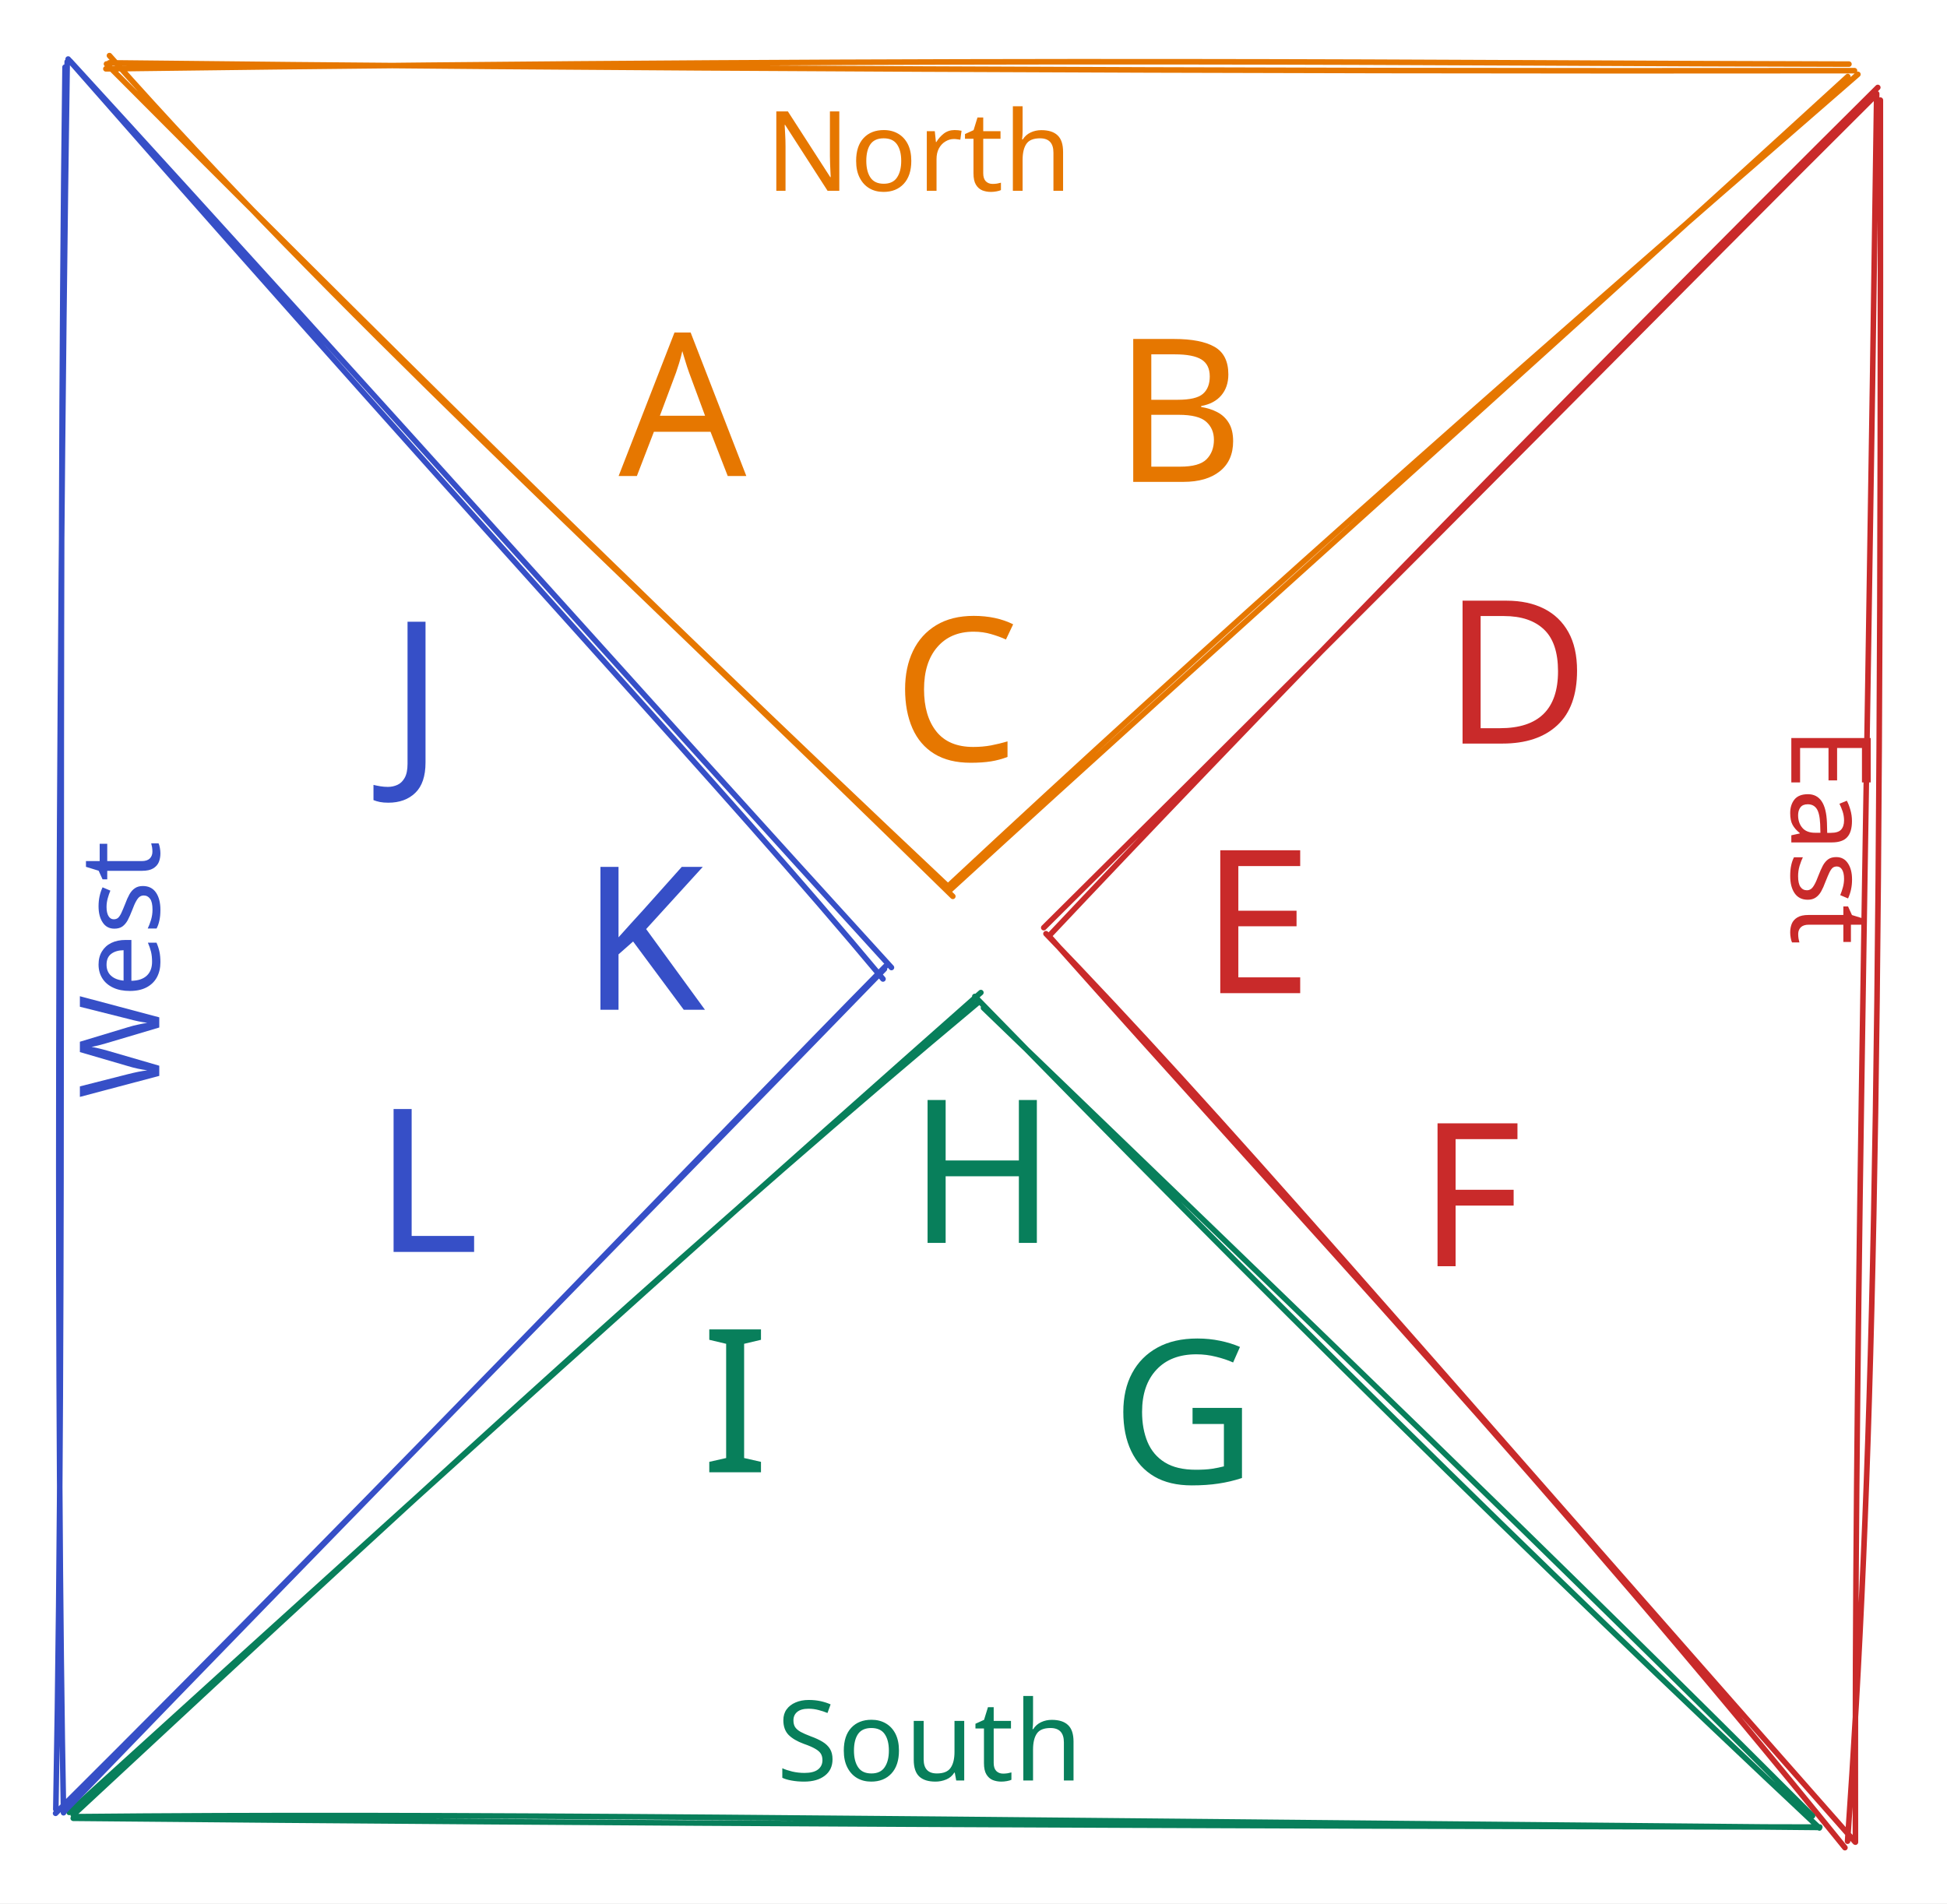
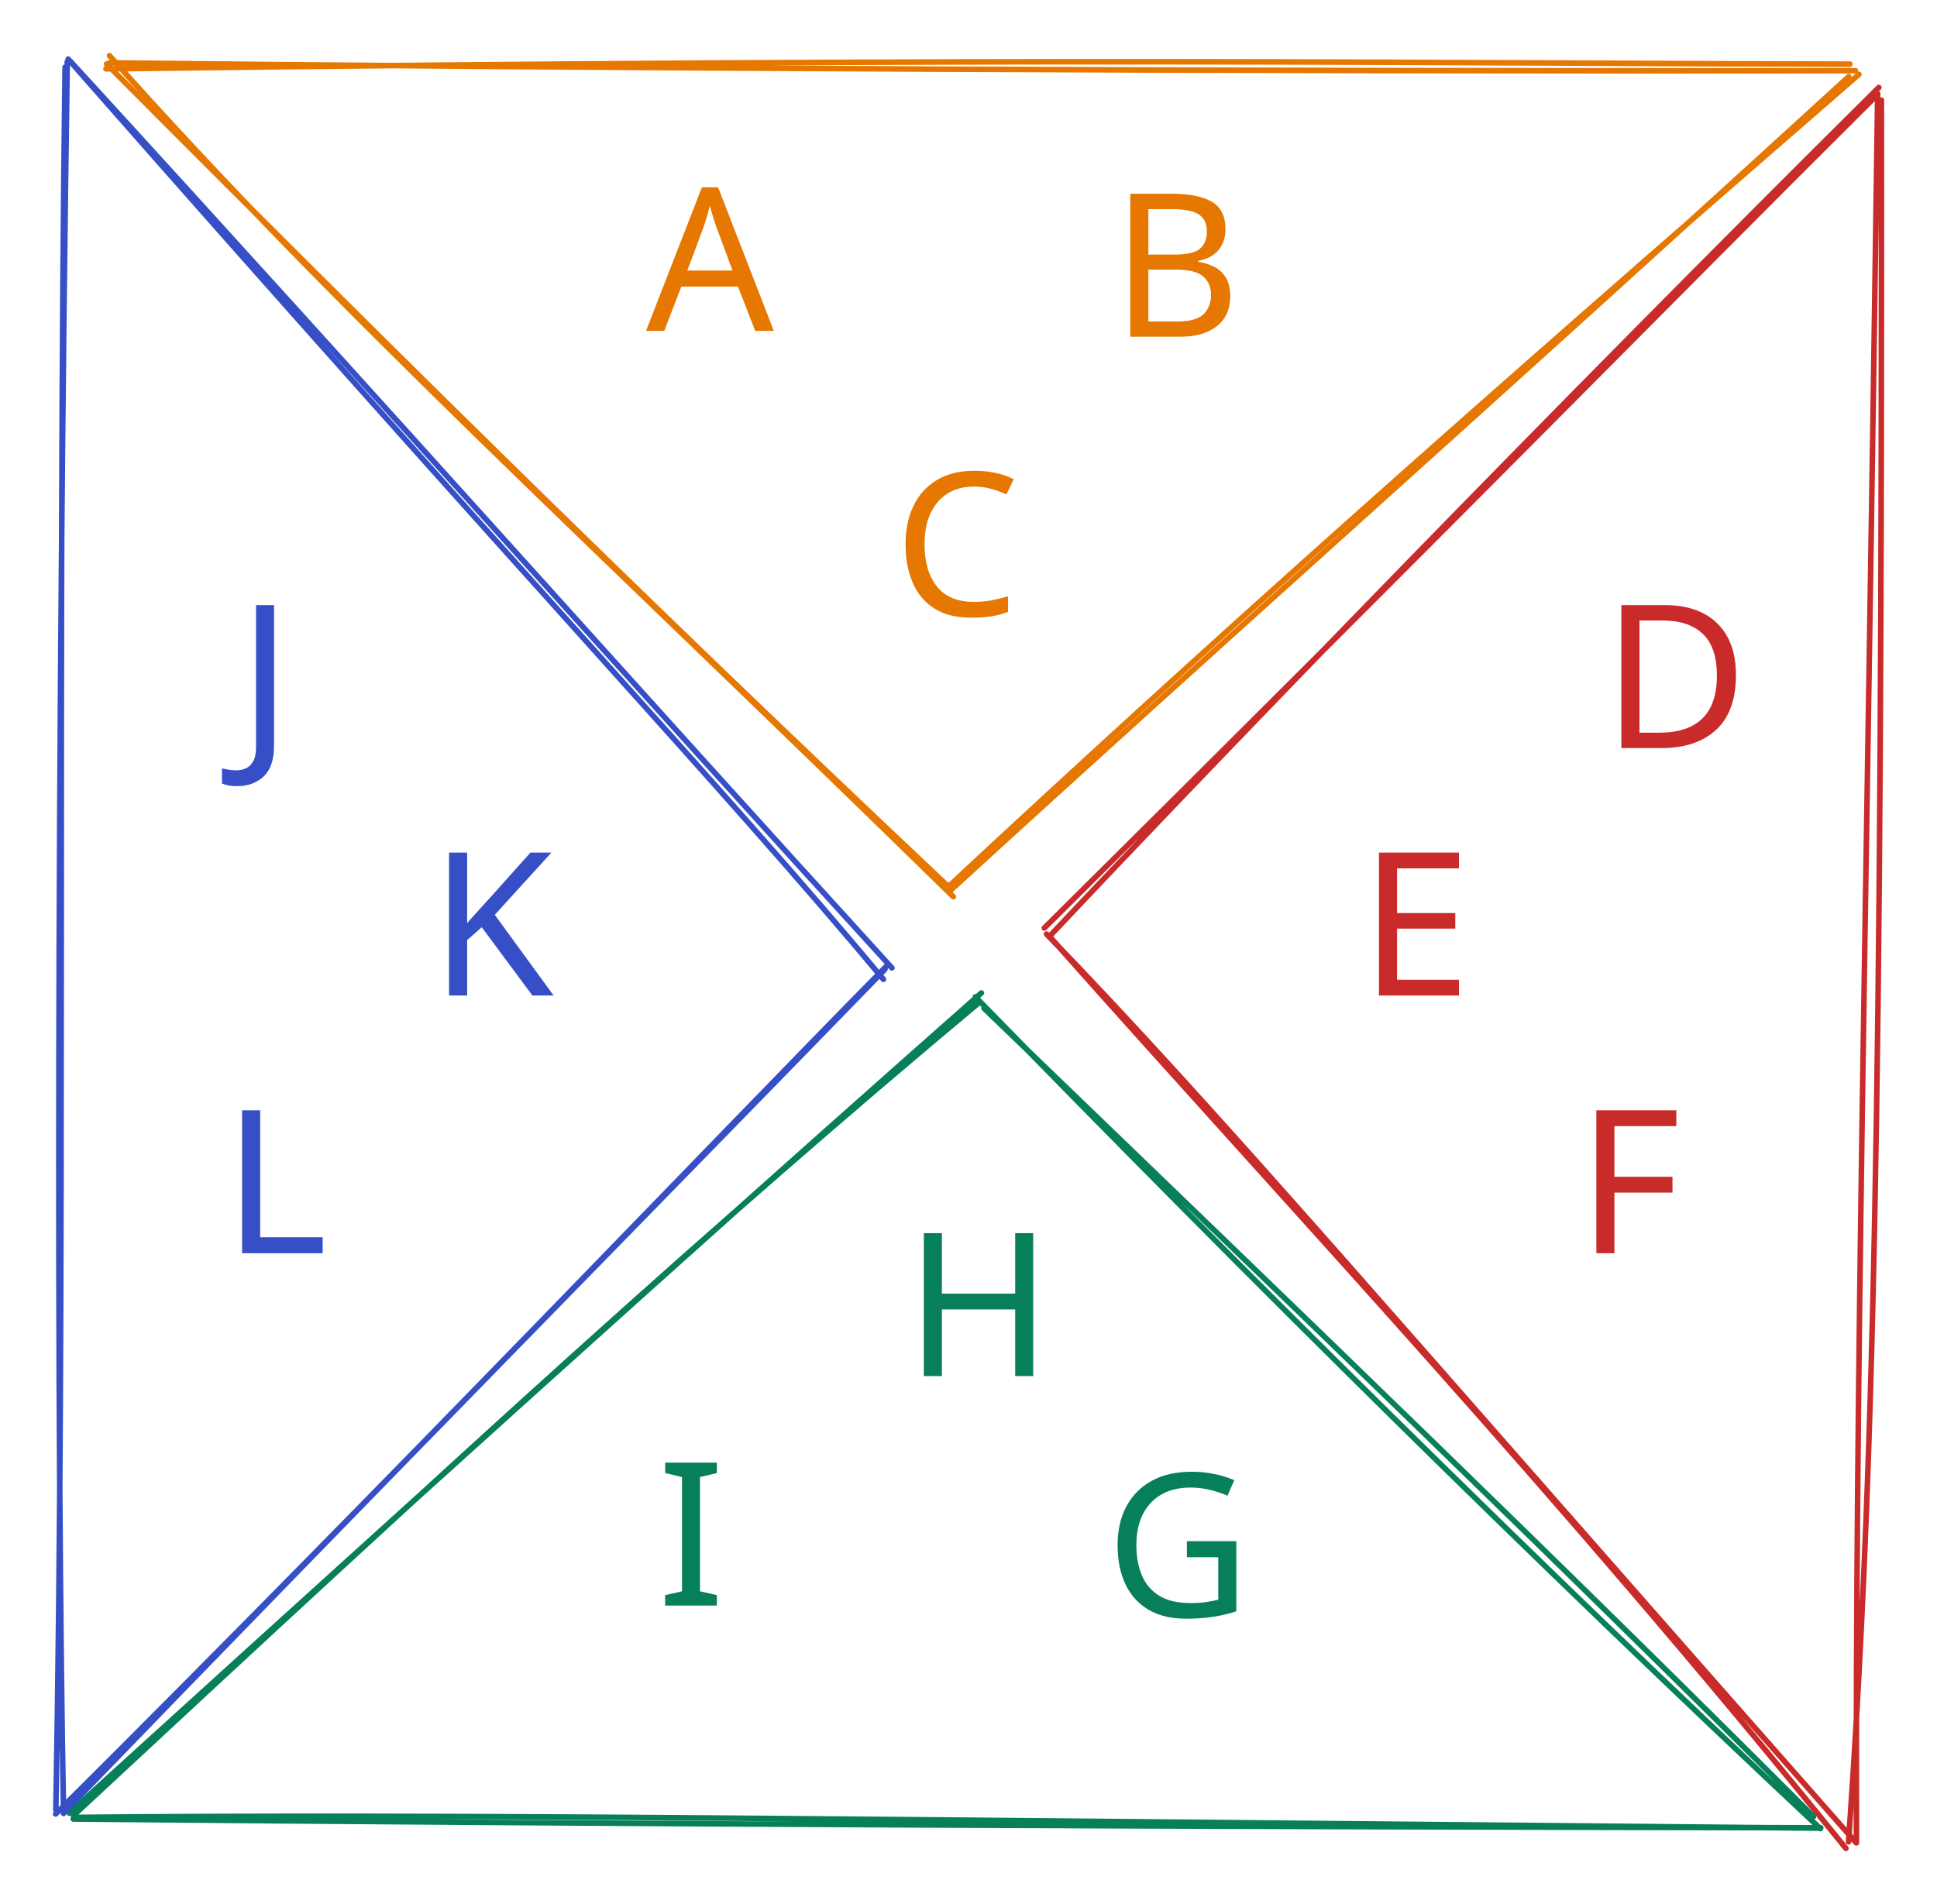
- <svg xmlns="http://www.w3.org/2000/svg" version="1.1" viewBox="0 0 350.194 342.355" width="350.194" height="342.355">
+ <svg xmlns="http://www.w3.org/2000/svg" version="1.1" viewBox="0 0 348.207 342.355" width="348.207" height="342.355">
  <defs>
    <style>
      @font-face {
        font-family: "Virgil";
        src: url("https://excalidraw.com/Virgil.woff2");
      }
      @font-face {
        font-family: "Cascadia";
        src: url("https://excalidraw.com/Cascadia.woff2");
      }
-     </style>
+ </style>
  </defs>
-   <rect x="0" y="0" width="350.194" height="342.355" fill="#ffffff" />
-   <g transform="translate(137.6938 16.31713) rotate(0 27.5 12.5)">
-     <text x="0" y="18" font-family="Virgil, Segoe UI Emoji" font-size="20px" fill="#e67700" text-anchor="start" style="white-space: pre;" direction="ltr">North</text>
-   </g>
-   <g transform="translate(302.6938 143.3171) rotate(90 25 12.5)">
-     <text x="0" y="18" font-family="Virgil, Segoe UI Emoji" font-size="20px" fill="#c92a2a" text-anchor="start" style="white-space: pre;" direction="ltr">East</text>
-   </g>
-   <g transform="translate(139.6938 302.2717) rotate(0 28.5 12.5)">
-     <text x="0" y="18" font-family="Virgil, Segoe UI Emoji" font-size="20px" fill="#087f5b" text-anchor="start" style="white-space: pre;" direction="ltr">South</text>
-   </g>
-   <g transform="translate(-1.351643 160.5444) rotate(270 24.5 12.5)">
-     <text x="0" y="18" font-family="Virgil, Segoe UI Emoji" font-size="20px" fill="#364fc7" text-anchor="start" style="white-space: pre;" direction="ltr">West</text>
-   </g>
-   <g transform="translate(111.2678 53.62563) rotate(0 12.5 22.5)">
+   <rect x="0" y="0" width="348.207" height="342.355" fill="#ffffff" />
+   <g transform="translate(116.1346 27.48927) rotate(0 12.5 22.5)">
    <text x="0" y="32" font-family="Virgil, Segoe UI Emoji" font-size="36px" fill="#e67700" text-anchor="start" style="white-space: pre;" direction="ltr">A</text>
  </g>
-   <g transform="translate(200.3417 54.67723) rotate(0 13.5 22.5)">
+   <g transform="translate(199.7027 28.54087) rotate(0 13.5 22.5)">
    <text x="0" y="32" font-family="Virgil, Segoe UI Emoji" font-size="36px" fill="#e67700" text-anchor="start" style="white-space: pre;" direction="ltr">B</text>
  </g>
-   <g transform="translate(160.5898 104.8457) rotate(0 12.5 22.5)">
+   <g transform="translate(160.5898 78.70938) rotate(0 12.5 22.5)">
    <text x="0" y="32" font-family="Virgil, Segoe UI Emoji" font-size="36px" fill="#e67700" text-anchor="start" style="white-space: pre;" direction="ltr">C</text>
  </g>
-   <g transform="translate(215.9981 146.6488) rotate(0 12.5 22.5)">
+   <g transform="translate(244.4072 147.006) rotate(0 12.5 22.5)">
    <text x="0" y="32" font-family="Virgil, Segoe UI Emoji" font-size="36px" fill="#c92a2a" text-anchor="start" style="white-space: pre;" direction="ltr">E</text>
  </g>
-   <g transform="translate(259.5761 101.7527) rotate(0 14.5 22.5)">
+   <g transform="translate(287.9851 102.5124) rotate(0 14.5 22.5)">
    <text x="0" y="32" font-family="Virgil, Segoe UI Emoji" font-size="36px" fill="#c92a2a" text-anchor="start" style="white-space: pre;" direction="ltr">D</text>
  </g>
-   <g transform="translate(255.076 195.7657) rotate(0 11 22.5)">
+   <g transform="translate(283.485 193.3436) rotate(0 11 22.5)">
    <text x="0" y="32" font-family="Virgil, Segoe UI Emoji" font-size="36px" fill="#c92a2a" text-anchor="start" style="white-space: pre;" direction="ltr">F</text>
  </g>
-   <g transform="translate(126.1378 232.8306) rotate(0 10.5 22.5)">
+   <g transform="translate(118.1346 256.6942) rotate(0 10.5 22.5)">
    <text x="0" y="32" font-family="Virgil, Segoe UI Emoji" font-size="36px" fill="#087f5b" text-anchor="start" style="white-space: pre;" direction="ltr">I</text>
  </g>
-   <g transform="translate(163.352 191.5709) rotate(0 10.5 22.5)">
+   <g transform="translate(162.5898 215.4346) rotate(0 10.5 22.5)">
    <text x="0" y="32" font-family="Virgil, Segoe UI Emoji" font-size="36px" fill="#087f5b" text-anchor="start" style="white-space: pre;" direction="ltr">H</text>
  </g>
-   <g transform="translate(199.839 234.8306) rotate(0 14.5 22.5)">
+   <g transform="translate(198.7027 258.6943) rotate(0 14.5 22.5)">
    <text x="0" y="32" font-family="Virgil, Segoe UI Emoji" font-size="36px" fill="#087f5b" text-anchor="start" style="white-space: pre;" direction="ltr">G</text>
  </g>
-   <g transform="translate(104.5144 149.6359) rotate(0 11.5 22.5)">
+   <g transform="translate(77.24167 147.006) rotate(0 11.5 22.5)">
    <text x="0" y="32" font-family="Virgil, Segoe UI Emoji" font-size="36px" fill="#364fc7" text-anchor="start" style="white-space: pre;" direction="ltr">K</text>
  </g>
-   <g transform="translate(69.9884 105.5449) rotate(0 12 22.5)">
+   <g transform="translate(42.71568 102.5124) rotate(0 12 22.5)">
    <text x="0" y="32" font-family="Virgil, Segoe UI Emoji" font-size="36px" fill="#364fc7" text-anchor="start" style="white-space: pre;" direction="ltr">J</text>
  </g>
-   <g transform="translate(67.30654 193.1943) rotate(0 11.5 22.5)">
+   <g transform="translate(40.03382 193.3436) rotate(0 11.5 22.5)">
    <text x="0" y="32" font-family="Virgil, Segoe UI Emoji" font-size="36px" fill="#364fc7" text-anchor="start" style="white-space: pre;" direction="ltr">L</text>
  </g>
  <g stroke-linecap="round">
    <g transform="translate(19.00498 11.6323) rotate(0 157.5982 73.98515)">
      <path d="M0.68 -1.63 C41.18 43.97, 86.8 85.36, 152.37 149.6 M0.15 -0.13 C46.14 46.04, 91.82 91.56, 151.75 148.04 M151.77 148.55 C201.98 102.56, 247.96 61.94, 313.34 2.14 M151.68 147.63 C198.23 104.22, 245.64 62.06, 315.16 1.74 M313.55 -0.1 C241.76 -0.22, 166.22 -1.4, 0.04 0.75 M314.55 1.08 C200.7 1.23, 85.3 0.62, 0.64 -0.33" stroke="#e67700" stroke-width="1" fill="none" />
    </g>
  </g>
  <g stroke-linecap="round">
    <g transform="translate(105.4599 99.90505) rotate(90.6081 157.2054 73.37409)">
      <path d="M-1.13 -0.03 C57.75 58.04, 119.46 116.44, 152.74 147.11 M0.79 0.83 C37.54 37.01, 76.76 74.5, 151.59 148.37 M153.29 147.23 C202.86 102.26, 250.63 56.17, 315.54 2.52 M152.67 147.96 C185.44 115.65, 219.5 86.29, 314.51 0.69 M314.37 2.06 C249.3 -1.77, 183.3 -2.62, 1.14 -0.52 M314.53 0.64 C230.32 1.74, 147.24 0.61, 0 0.16" stroke="#c92a2a" stroke-width="1" fill="none" />
    </g>
  </g>
  <g stroke-linecap="round">
    <g transform="translate(12.59607 179.2144) rotate(180 157.2838 74.45881)">
      <path d="M1.16 1.49 C46.92 47.33, 93.42 92.03, 150.27 146.83 M-0.08 -0.68 C51.58 47.76, 101.14 96.89, 151.83 148.89 M150.74 149.59 C187.74 116.85, 220.23 87.98, 314.72 2.12 M151.09 147.92 C198.05 108.71, 243.21 67.53, 313.99 1.67 M313.99 1.06 C215.05 0.12, 115.74 -0.3, -0.15 -0.52 M313.89 1.35 C245.83 2.01, 175.48 1, -0.11 -0.59" stroke="#087f5b" stroke-width="1" fill="none" />
    </g>
  </g>
  <g stroke-linecap="round">
    <g transform="translate(-72.63122 94.63227) rotate(270 157.8025 73.76347)">
      <path d="M0.02 -1.41 C60.85 59.74, 121.1 117.02, 152.37 147.85 M0.34 0.13 C56.11 53.96, 112.76 109.68, 151.9 147.67 M150.1 147.41 C185.58 117.82, 220.99 83.88, 315.58 0.85 M152.16 148.93 C202.52 102.97, 251.39 59.59, 315.25 1.17 M314.12 0.29 C206.48 -1.1, 96.51 0.39, 0.74 -1.37 M315.1 0.68 C191.46 -1.14, 67.46 -1.27, 0.12 0.02" stroke="#364fc7" stroke-width="1" fill="none" />
    </g>
  </g>
</svg>
